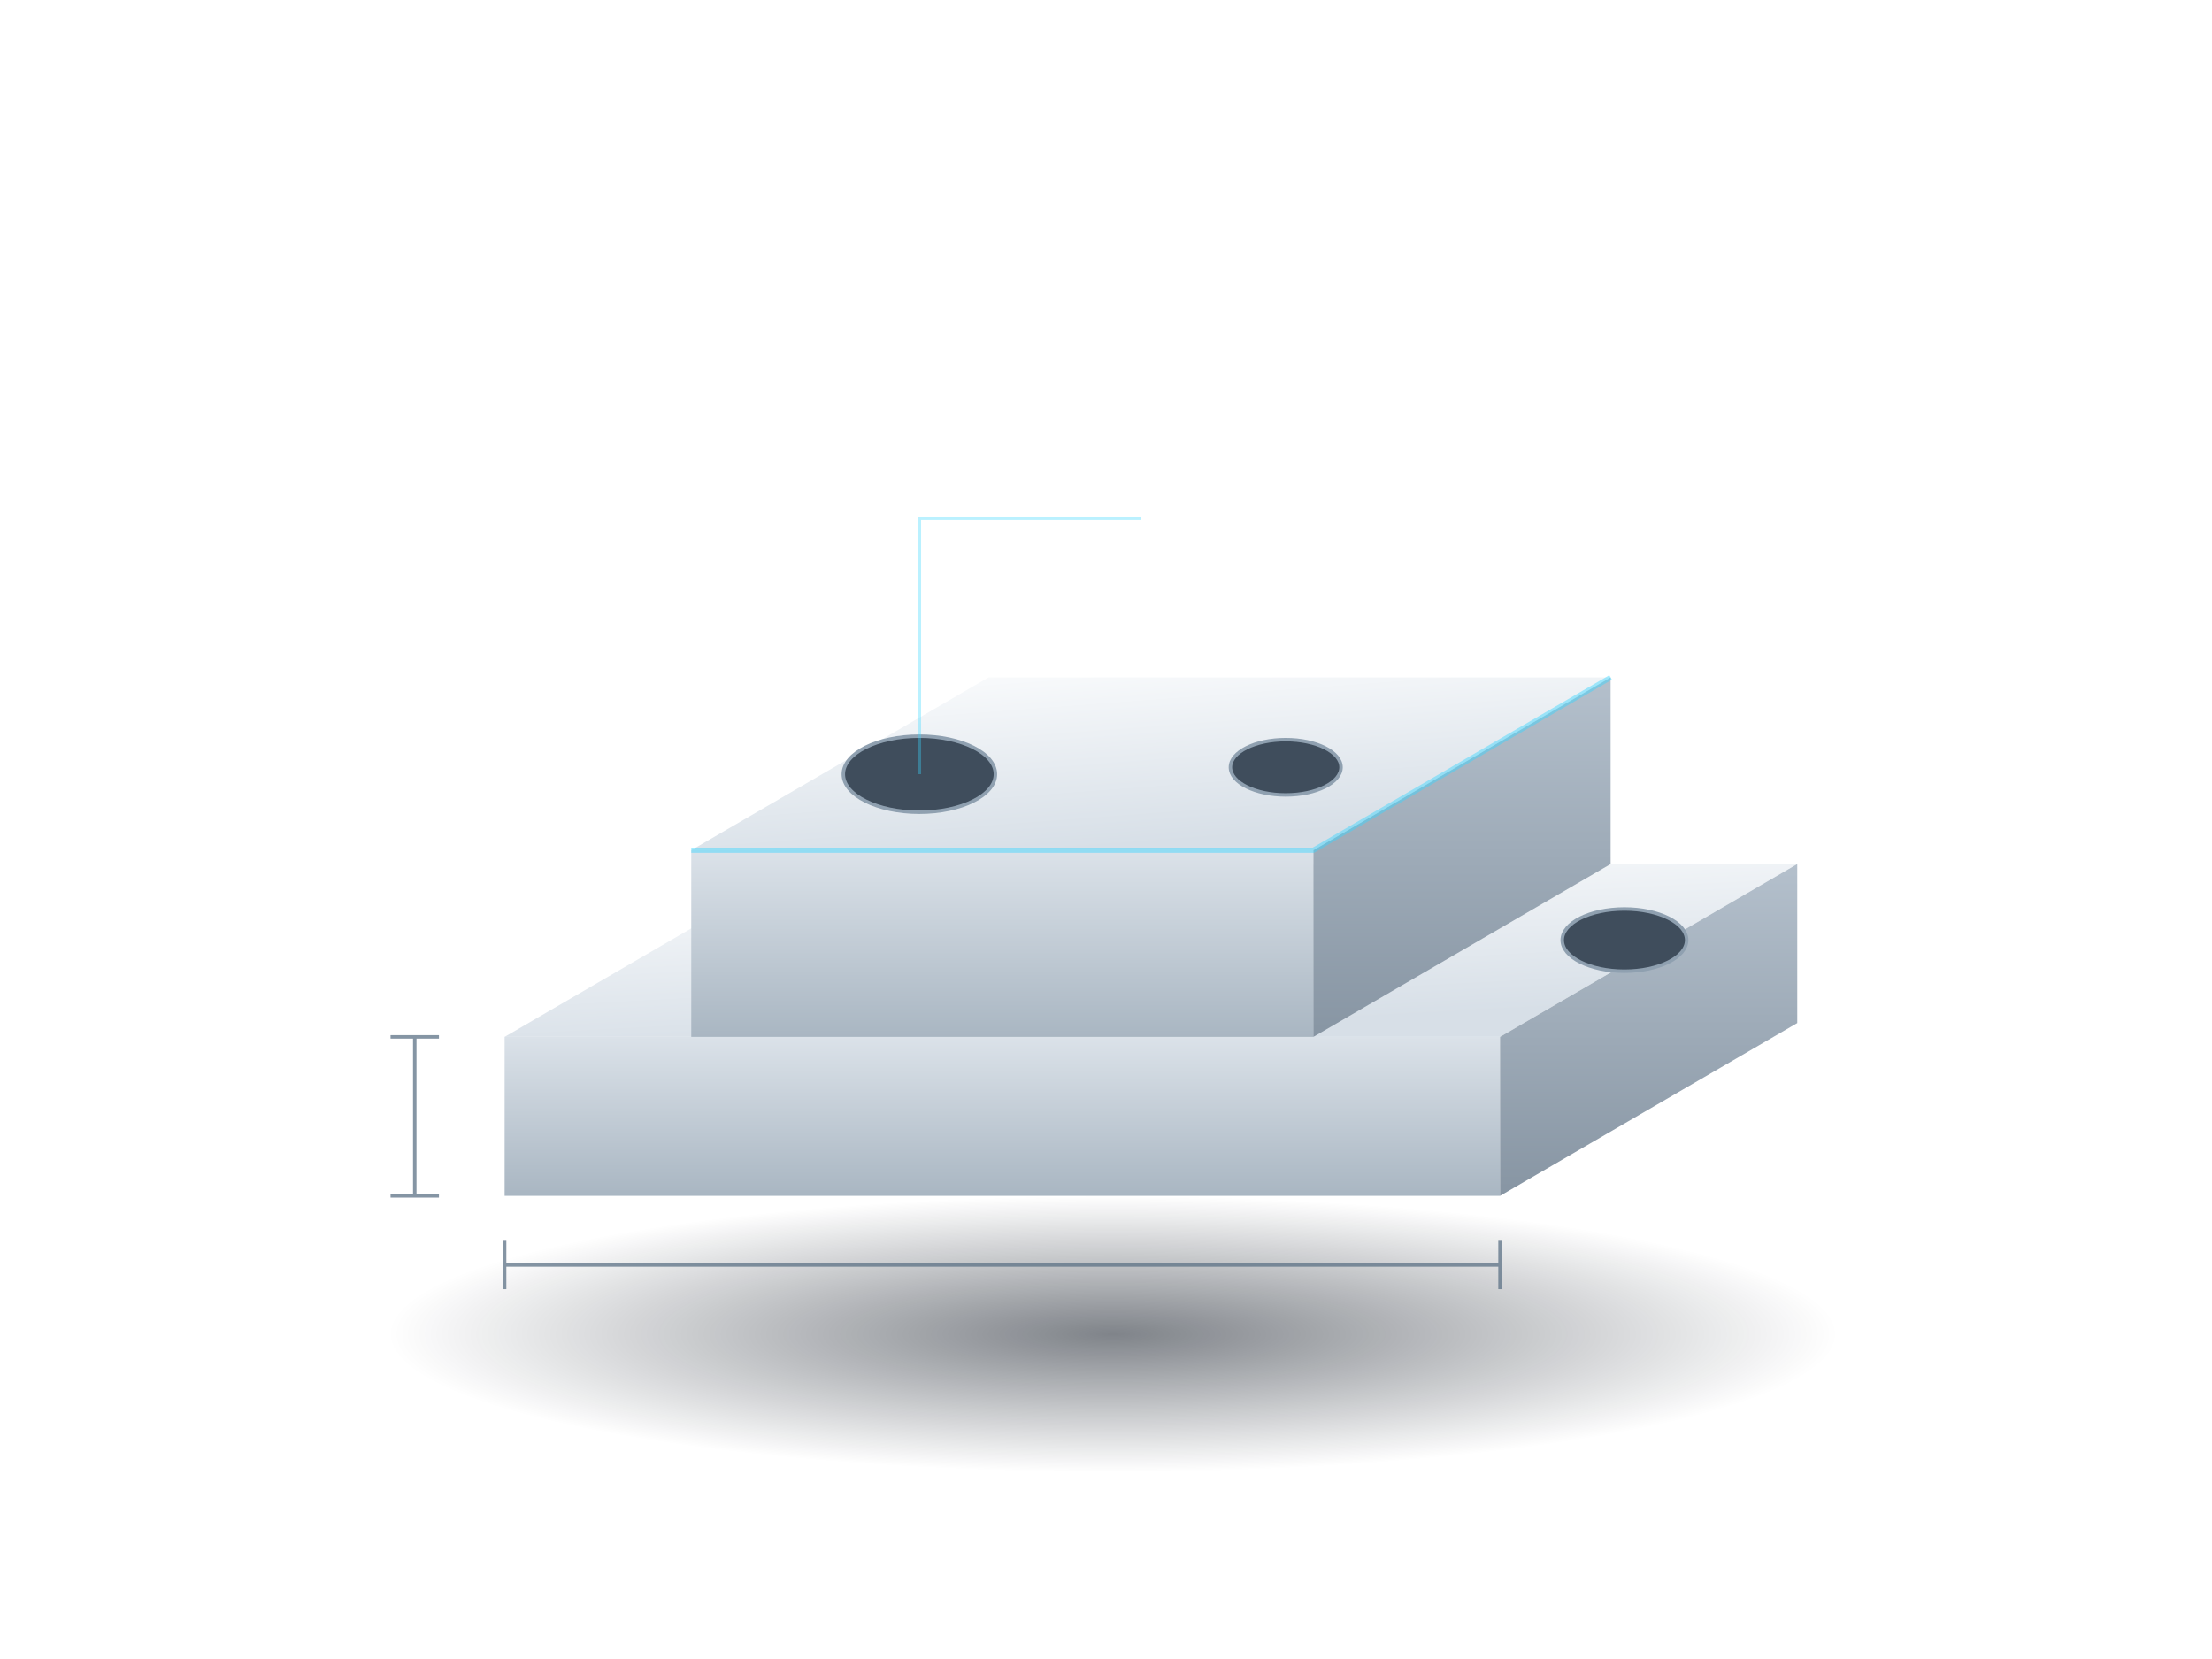
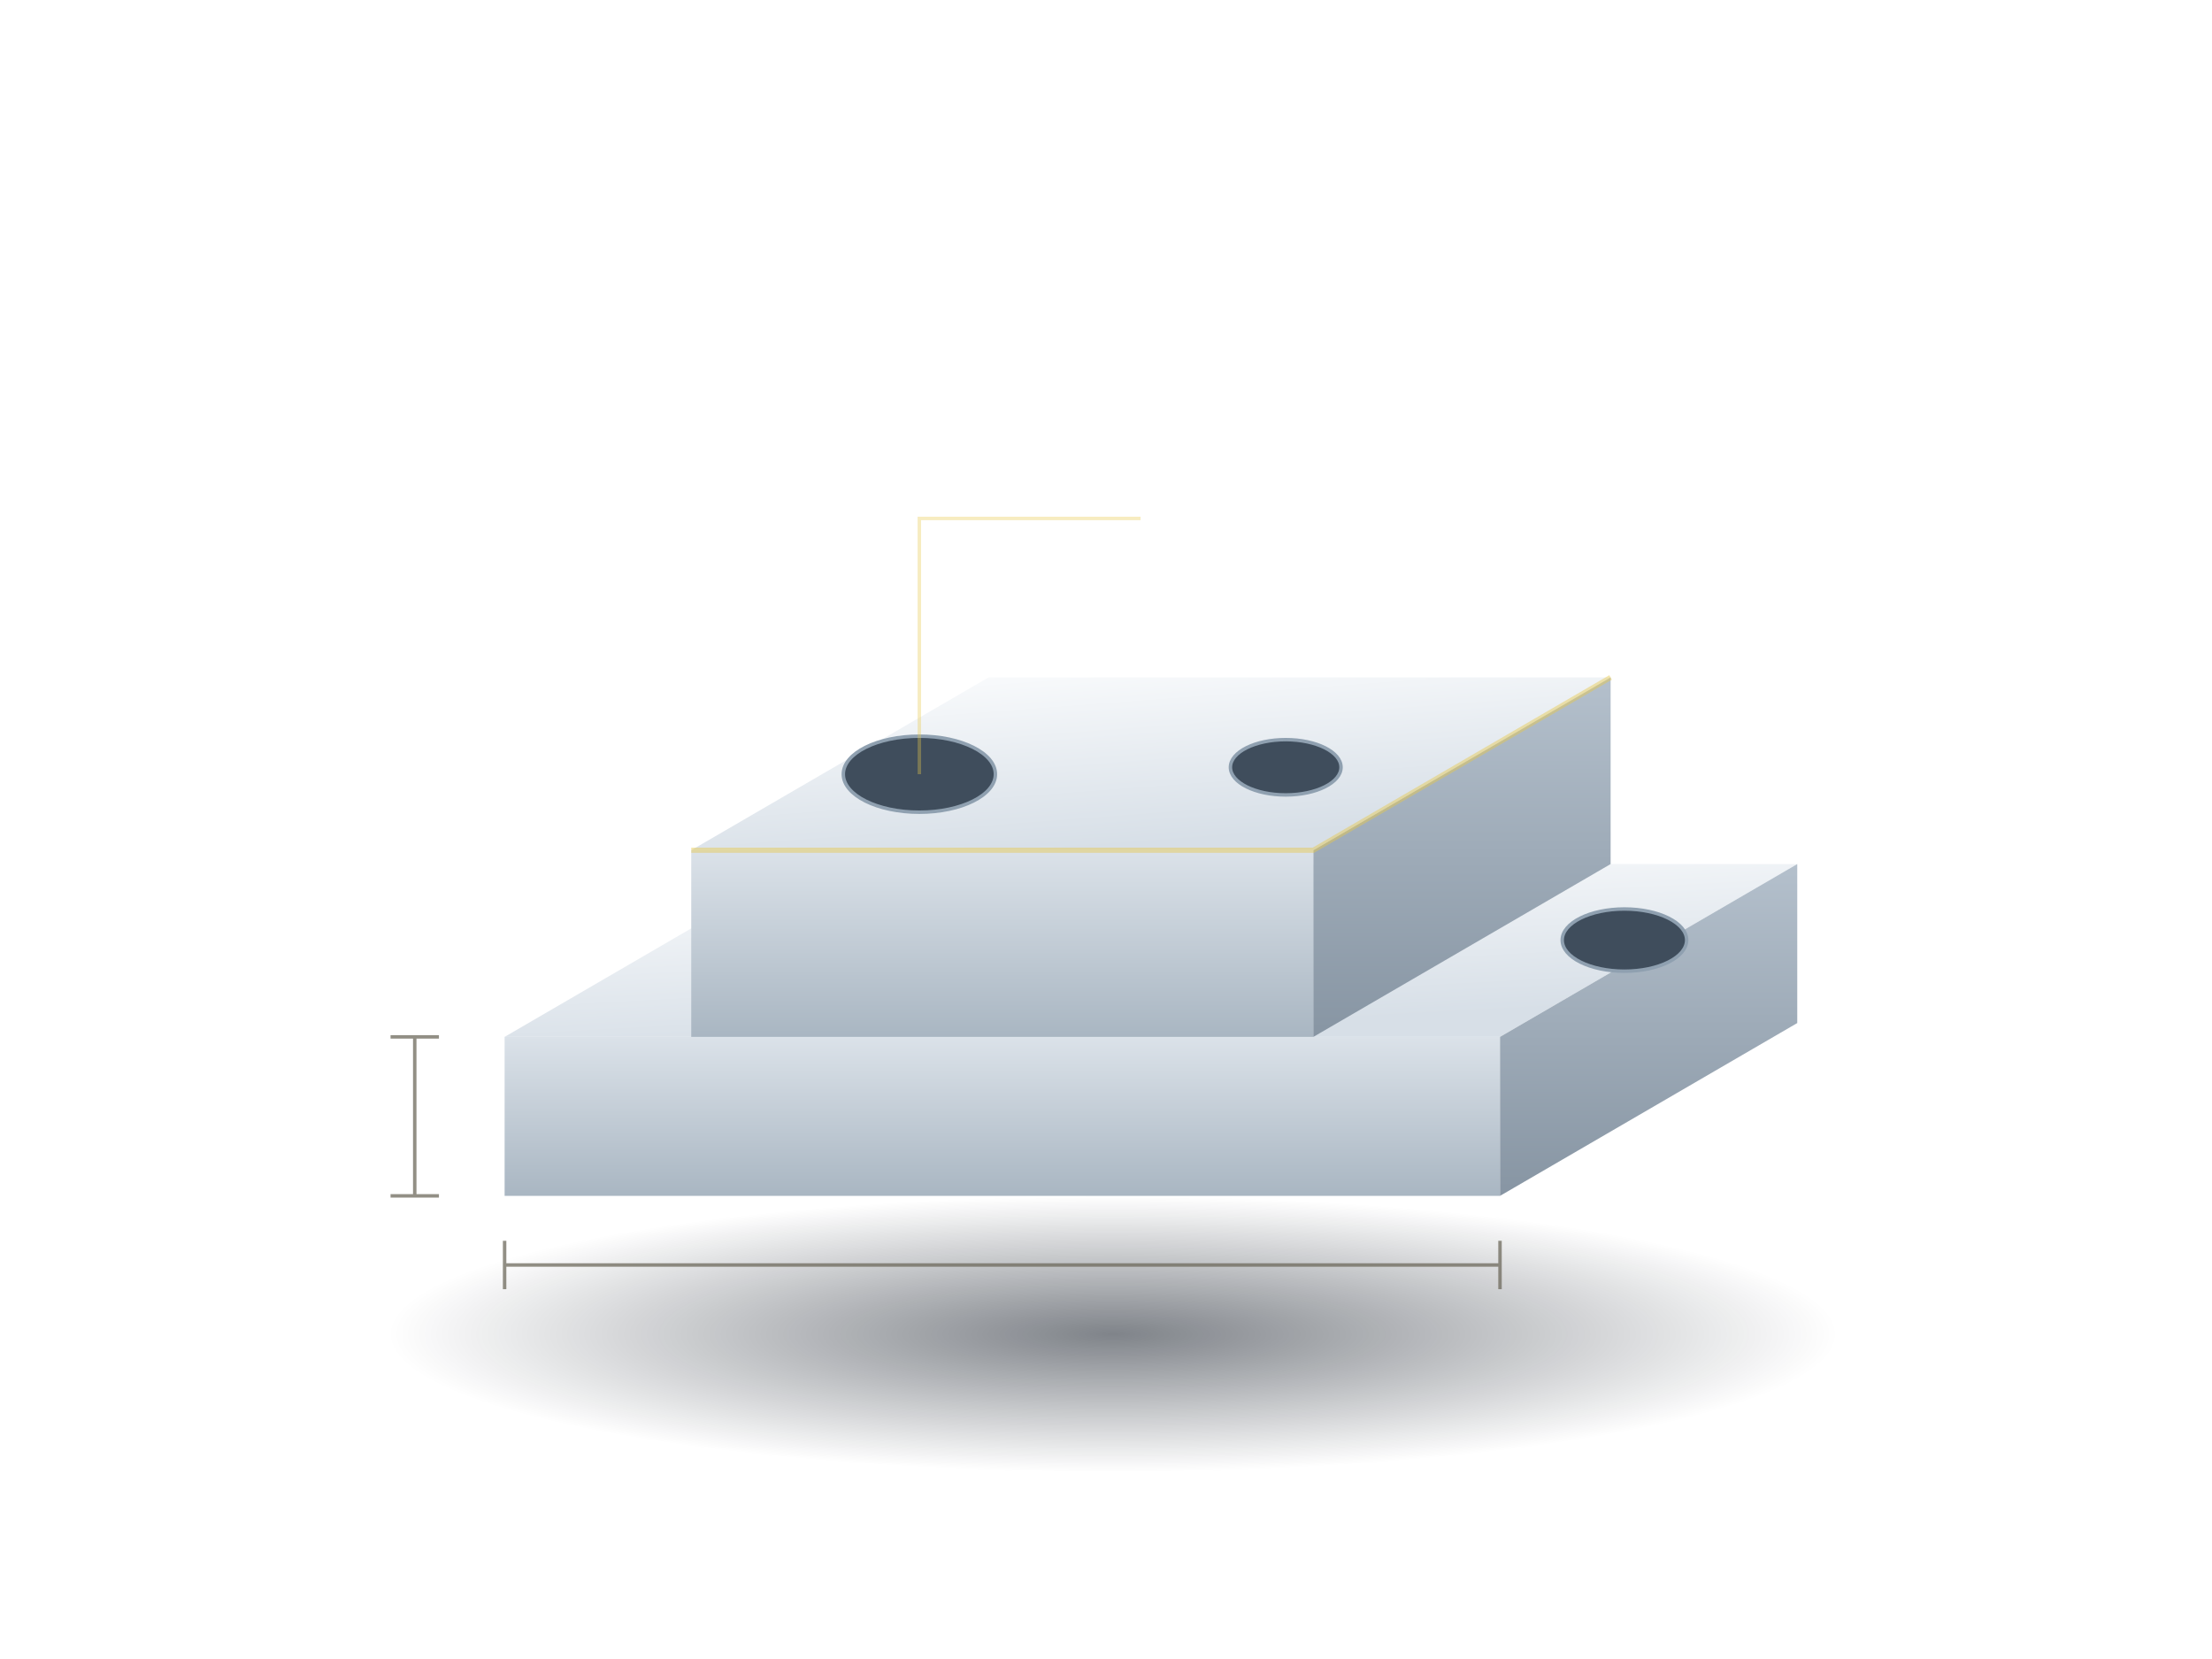
<svg xmlns="http://www.w3.org/2000/svg" viewBox="0 0 640 480" role="img" aria-label="Technical render of a custom machined PTFE component with bores and steps">
  <defs>
    <linearGradient id="top" x1="0" y1="0" x2="0.4" y2="1">
      <stop offset="0" stop-color="#FCFDFE" />
      <stop offset="1" stop-color="#D7DFE7" />
    </linearGradient>
    <linearGradient id="front" x1="0" y1="0" x2="0" y2="1">
      <stop offset="0" stop-color="#DBE2E9" />
      <stop offset="1" stop-color="#A9B6C2" />
    </linearGradient>
    <linearGradient id="side" x1="0" y1="0" x2="0" y2="1">
      <stop offset="0" stop-color="#B4C0CC" />
      <stop offset="1" stop-color="#8795A3" />
    </linearGradient>
    <radialGradient id="shadow" cx="0.5" cy="0.5" r="0.5">
      <stop offset="0" stop-color="#000814" stop-opacity="0.5" />
      <stop offset="1" stop-color="#000814" stop-opacity="0" />
    </radialGradient>
  </defs>
  <ellipse cx="322" cy="386" rx="212" ry="40" fill="url(#shadow)" />
  <g>
    <polygon points="146,300 434,300 520,250 232,250" fill="url(#top)" />
    <polygon points="146,300 434,300 434,346 146,346" fill="url(#front)" />
    <polygon points="434,300 520,250 520,296 434,346" fill="url(#side)" />
  </g>
  <g>
    <polygon points="200,246 380,246 466,196 286,196" fill="url(#top)" />
    <polygon points="200,246 380,246 380,300 200,300" fill="url(#front)" />
    <polygon points="380,246 466,196 466,250 380,300" fill="url(#side)" />
-     <polyline points="200,246 380,246 466,196" fill="none" stroke="#38D6FF" stroke-opacity="0.45" stroke-width="1.5" />
+     <polyline points="200,246 380,246 466,196" fill="none" stroke="#E8C84A" stroke-opacity="0.45" stroke-width="1.5" />
  </g>
  <g fill="#3F4D5C">
    <ellipse cx="266" cy="224" rx="22" ry="11" />
    <ellipse cx="372" cy="222" rx="16" ry="8" />
  </g>
  <g fill="none" stroke="#8FA0B0" stroke-width="1">
    <ellipse cx="266" cy="224" rx="22" ry="11" />
    <ellipse cx="372" cy="222" rx="16" ry="8" />
  </g>
  <g>
    <ellipse cx="470" cy="272" rx="18" ry="9" fill="#3F4D5C" />
    <ellipse cx="470" cy="272" rx="18" ry="9" fill="none" stroke="#8FA0B0" stroke-width="1" />
  </g>
-   <g stroke="#5C7185" stroke-width="1" fill="none" opacity="0.75">
+   <g stroke="#6E6A5C" stroke-width="1" fill="none" opacity="0.75">
    <path d="M146 366 L434 366 M146 359 L146 373 M434 359 L434 373" />
    <path d="M120 300 L120 346 M113 300 L127 300 M113 346 L127 346" />
  </g>
-   <g stroke="#38D6FF" stroke-width="1" opacity="0.35" fill="none">
+   <g stroke="#E8C84A" stroke-width="1" opacity="0.35" fill="none">
    <path d="M266 224 L266 150 L330 150" />
  </g>
</svg>
